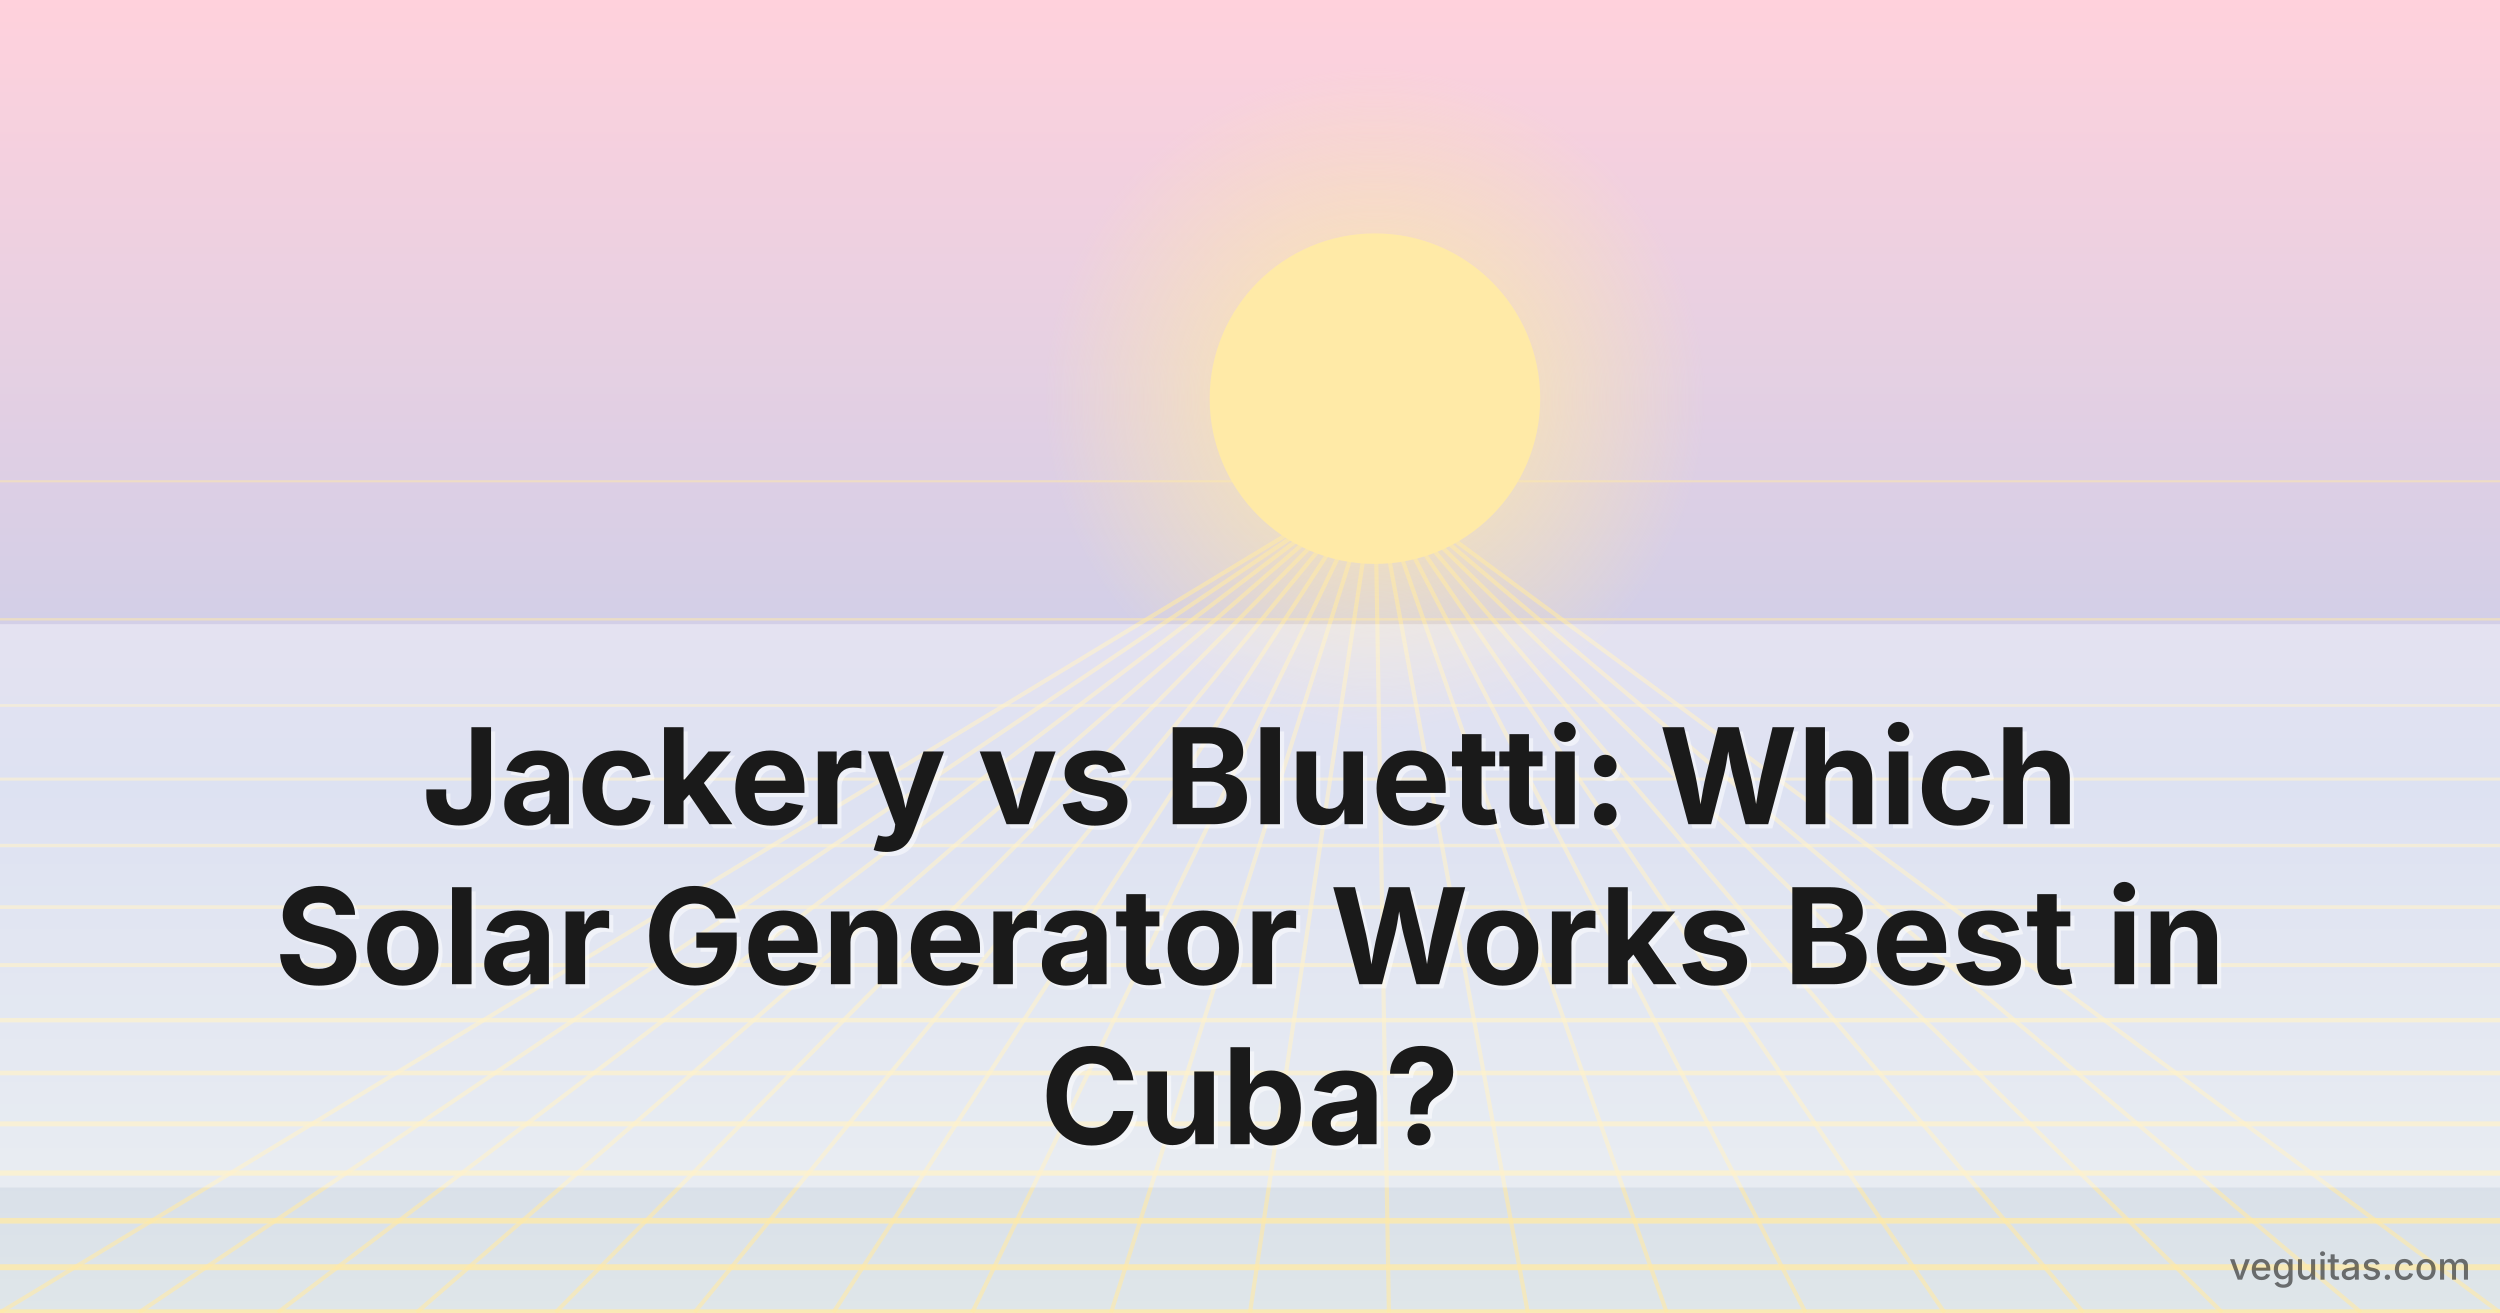
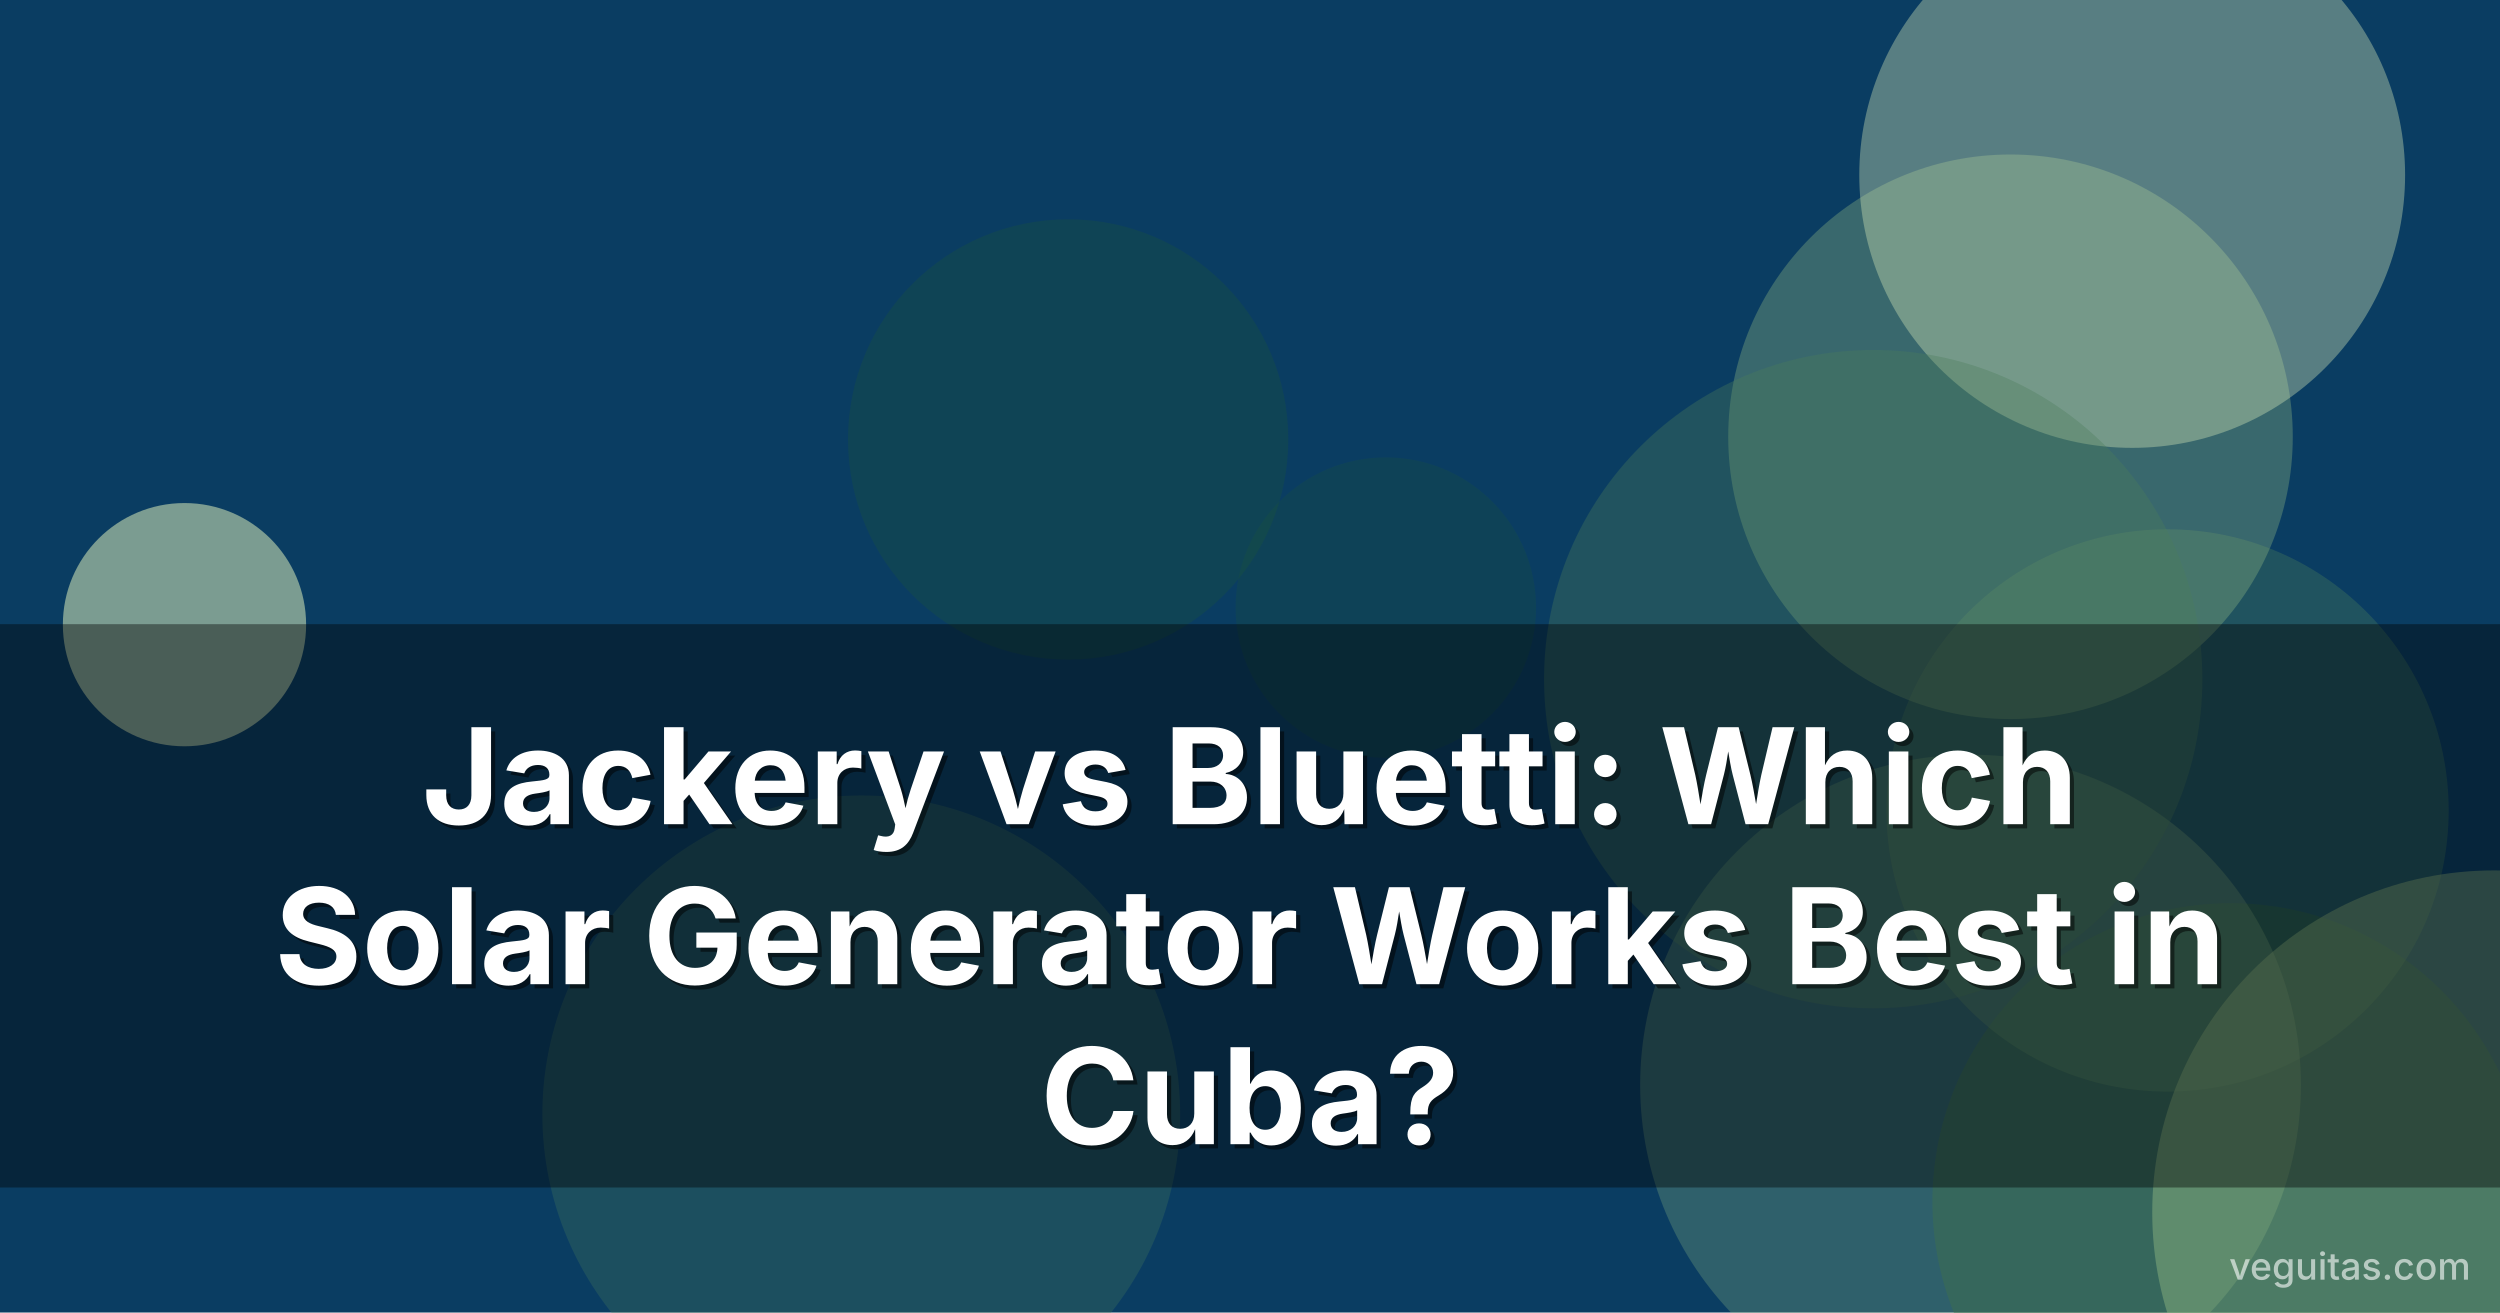
<svg xmlns="http://www.w3.org/2000/svg" version="1.1" width="1200" height="630" viewBox="0 0 1200 630">
-   <defs>
-     <linearGradient x1="0" y1="0" x2="0" y2="1" id="SvgjsLinearGradient1334">
-       <stop stop-color="#ffd1dc" offset="0" />
-       <stop stop-color="#c7ceea" offset="0.6" />
-       <stop stop-color="#dfe6e9" offset="1" />
-     </linearGradient>
-     <radialGradient id="SvgjsRadialGradient1335">
-       <stop stop-opacity="1" stop-color="#ffeaa7" offset="0" />
-       <stop stop-opacity="0.5" stop-color="#ffeaa7" offset="0.5" />
-       <stop stop-opacity="0" stop-color="#ffeaa7" offset="1" />
-     </radialGradient>
-   </defs>
-   <rect width="1200" height="630" fill="url(#SvgjsLinearGradient1334)" />
-   <line x1="0" y1="231.019" x2="1200" y2="231.019" stroke-opacity="0.5" stroke-width="1" stroke="#ffeaa7" />
-   <line x1="0" y1="297.27" x2="1200" y2="297.27" stroke-opacity="0.523" stroke-width="1.154" stroke="#ffeaa7" />
-   <line x1="0" y1="338.644" x2="1200" y2="338.644" stroke-opacity="0.546" stroke-width="1.308" stroke="#ffeaa7" />
-   <line x1="0" y1="373.967" x2="1200" y2="373.967" stroke-opacity="0.569" stroke-width="1.462" stroke="#ffeaa7" />
-   <line x1="0" y1="405.856" x2="1200" y2="405.856" stroke-opacity="0.592" stroke-width="1.615" stroke="#ffeaa7" />
-   <line x1="0" y1="435.414" x2="1200" y2="435.414" stroke-opacity="0.615" stroke-width="1.769" stroke="#ffeaa7" />
-   <line x1="0" y1="463.238" x2="1200" y2="463.238" stroke-opacity="0.638" stroke-width="1.923" stroke="#ffeaa7" />
-   <line x1="0" y1="489.698" x2="1200" y2="489.698" stroke-opacity="0.662" stroke-width="2.077" stroke="#ffeaa7" />
-   <line x1="0" y1="515.043" x2="1200" y2="515.043" stroke-opacity="0.685" stroke-width="2.231" stroke="#ffeaa7" />
-   <line x1="0" y1="539.453" x2="1200" y2="539.453" stroke-opacity="0.708" stroke-width="2.385" stroke="#ffeaa7" />
-   <line x1="0" y1="563.06" x2="1200" y2="563.06" stroke-opacity="0.731" stroke-width="2.538" stroke="#ffeaa7" />
-   <line x1="0" y1="585.969" x2="1200" y2="585.969" stroke-opacity="0.754" stroke-width="2.692" stroke="#ffeaa7" />
-   <line x1="0" y1="608.26" x2="1200" y2="608.26" stroke-opacity="0.777" stroke-width="2.846" stroke="#ffeaa7" />
-   <line x1="0" y1="630" x2="1200" y2="630" stroke-opacity="0.8" stroke-width="3" stroke="#ffeaa7" />
-   <line x1="659.966" y1="231.019" x2="0" y2="630" stroke-opacity="0.6" stroke-width="2" stroke="#ffeaa7" />
-   <line x1="659.966" y1="231.019" x2="66.667" y2="630" stroke-opacity="0.6" stroke-width="2" stroke="#ffeaa7" />
-   <line x1="659.966" y1="231.019" x2="133.333" y2="630" stroke-opacity="0.6" stroke-width="2" stroke="#ffeaa7" />
-   <line x1="659.966" y1="231.019" x2="200" y2="630" stroke-opacity="0.6" stroke-width="2" stroke="#ffeaa7" />
-   <line x1="659.966" y1="231.019" x2="266.667" y2="630" stroke-opacity="0.6" stroke-width="2" stroke="#ffeaa7" />
-   <line x1="659.966" y1="231.019" x2="333.333" y2="630" stroke-opacity="0.6" stroke-width="2" stroke="#ffeaa7" />
-   <line x1="659.966" y1="231.019" x2="400" y2="630" stroke-opacity="0.6" stroke-width="2" stroke="#ffeaa7" />
-   <line x1="659.966" y1="231.019" x2="466.667" y2="630" stroke-opacity="0.6" stroke-width="2" stroke="#ffeaa7" />
-   <line x1="659.966" y1="231.019" x2="533.333" y2="630" stroke-opacity="0.6" stroke-width="2" stroke="#ffeaa7" />
-   <line x1="659.966" y1="231.019" x2="600" y2="630" stroke-opacity="0.6" stroke-width="2" stroke="#ffeaa7" />
-   <line x1="659.966" y1="231.019" x2="666.667" y2="630" stroke-opacity="0.6" stroke-width="2" stroke="#ffeaa7" />
-   <line x1="659.966" y1="231.019" x2="733.333" y2="630" stroke-opacity="0.6" stroke-width="2" stroke="#ffeaa7" />
-   <line x1="659.966" y1="231.019" x2="800" y2="630" stroke-opacity="0.6" stroke-width="2" stroke="#ffeaa7" />
-   <line x1="659.966" y1="231.019" x2="866.667" y2="630" stroke-opacity="0.6" stroke-width="2" stroke="#ffeaa7" />
-   <line x1="659.966" y1="231.019" x2="933.333" y2="630" stroke-opacity="0.6" stroke-width="2" stroke="#ffeaa7" />
-   <line x1="659.966" y1="231.019" x2="1000" y2="630" stroke-opacity="0.6" stroke-width="2" stroke="#ffeaa7" />
-   <line x1="659.966" y1="231.019" x2="1066.667" y2="630" stroke-opacity="0.6" stroke-width="2" stroke="#ffeaa7" />
-   <line x1="659.966" y1="231.019" x2="1133.333" y2="630" stroke-opacity="0.6" stroke-width="2" stroke="#ffeaa7" />
-   <line x1="659.966" y1="231.019" x2="1200" y2="630" stroke-opacity="0.6" stroke-width="2" stroke="#ffeaa7" />
-   <circle r="158.651" cx="659.966" cy="191.357" fill="url(#SvgjsRadialGradient1335)" />
-   <circle r="79.326" cx="659.966" cy="191.357" fill="#ffeaa7" />
-   <rect width="1200" height="270.4" x="0" y="299.6" fill="rgba(255,255,255,0.4)" />
-   <text font-family="system-ui, -apple-system, sans-serif" font-size="64" font-weight="700" text-anchor="middle" fill="rgba(255,255,255,0.5)" x="602" y="397.628">
+   <rect width="1200" height="630" fill="#0a3d62" />
+   <circle r="143.151" cx="1070.703" cy="576.691" fill="#1e5631" opacity="0.429" />
+   <circle r="134.932" cx="1040.433" cy="389.016" fill="#4a7c59" opacity="0.356" />
+   <circle r="158.584" cx="945.854" cy="520.829" fill="#8db580" opacity="0.286" />
+   <circle r="58.38" cx="88.555" cy="299.841" fill="#d4e6b5" opacity="0.561" />
+   <circle r="105.677" cx="512.713" cy="210.943" fill="#1e5631" opacity="0.266" />
+   <circle r="153.074" cx="413.402" cy="534.898" fill="#4a7c59" opacity="0.283" />
+   <circle r="135.492" cx="965.039" cy="209.655" fill="#8db580" opacity="0.361" />
+   <circle r="130.994" cx="1023.451" cy="83.98" fill="#d4e6b5" opacity="0.387" />
+   <circle r="72.119" cx="665.192" cy="291.656" fill="#1e5631" opacity="0.213" />
+   <circle r="157.999" cx="899.137" cy="325.994" fill="#4a7c59" opacity="0.344" />
+   <circle r="164.104" cx="1197.179" cy="581.896" fill="#8db580" opacity="0.471" />
+   <rect width="1200" height="270.4" x="0" y="299.6" fill="rgba(0,0,0,0.4)" />
+   <text font-family="system-ui, -apple-system, sans-serif" font-size="64" font-weight="700" text-anchor="middle" fill="rgba(0,0,0,0.5)" x="602" y="397.628">
    <tspan dy="0" x="602">Jackery vs Bluetti: Which</tspan>
  </text>
-   <text font-family="system-ui, -apple-system, sans-serif" font-size="64" font-weight="700" text-anchor="middle" fill="#1a1a1a" x="600" y="395.628">
+   <text font-family="system-ui, -apple-system, sans-serif" font-size="64" font-weight="700" text-anchor="middle" fill="#ffffff" x="600" y="395.628">
    <tspan dy="0" x="600">Jackery vs Bluetti: Which</tspan>
  </text>
-   <text font-family="system-ui, -apple-system, sans-serif" font-size="64" font-weight="700" text-anchor="middle" fill="rgba(255,255,255,0.5)" x="602" y="474.428">
+   <text font-family="system-ui, -apple-system, sans-serif" font-size="64" font-weight="700" text-anchor="middle" fill="rgba(0,0,0,0.5)" x="602" y="474.428">
    <tspan dy="0" x="602">Solar Generator Works Best in</tspan>
  </text>
-   <text font-family="system-ui, -apple-system, sans-serif" font-size="64" font-weight="700" text-anchor="middle" fill="#1a1a1a" x="600" y="472.428">
+   <text font-family="system-ui, -apple-system, sans-serif" font-size="64" font-weight="700" text-anchor="middle" fill="#ffffff" x="600" y="472.428">
    <tspan dy="0" x="600">Solar Generator Works Best in</tspan>
  </text>
-   <text font-family="system-ui, -apple-system, sans-serif" font-size="64" font-weight="700" text-anchor="middle" fill="rgba(255,255,255,0.5)" x="602" y="551.228">
+   <text font-family="system-ui, -apple-system, sans-serif" font-size="64" font-weight="700" text-anchor="middle" fill="rgba(0,0,0,0.5)" x="602" y="551.228">
    <tspan dy="0" x="602">Cuba?</tspan>
  </text>
-   <text font-family="system-ui, -apple-system, sans-serif" font-size="64" font-weight="700" text-anchor="middle" fill="#1a1a1a" x="600" y="549.228">
+   <text font-family="system-ui, -apple-system, sans-serif" font-size="64" font-weight="700" text-anchor="middle" fill="#ffffff" x="600" y="549.228">
    <tspan dy="0" x="600">Cuba?</tspan>
  </text>
-   <text font-family="system-ui, -apple-system, sans-serif" font-size="18" font-weight="500" fill="#1a1a1a" opacity="0.6" x="1070" y="614.239">
+   <text font-family="system-ui, -apple-system, sans-serif" font-size="18" font-weight="500" fill="#ffffff" opacity="0.6" x="1070" y="614.239">
    <tspan dy="0" x="1070">veguitas.com</tspan>
  </text>
</svg>
